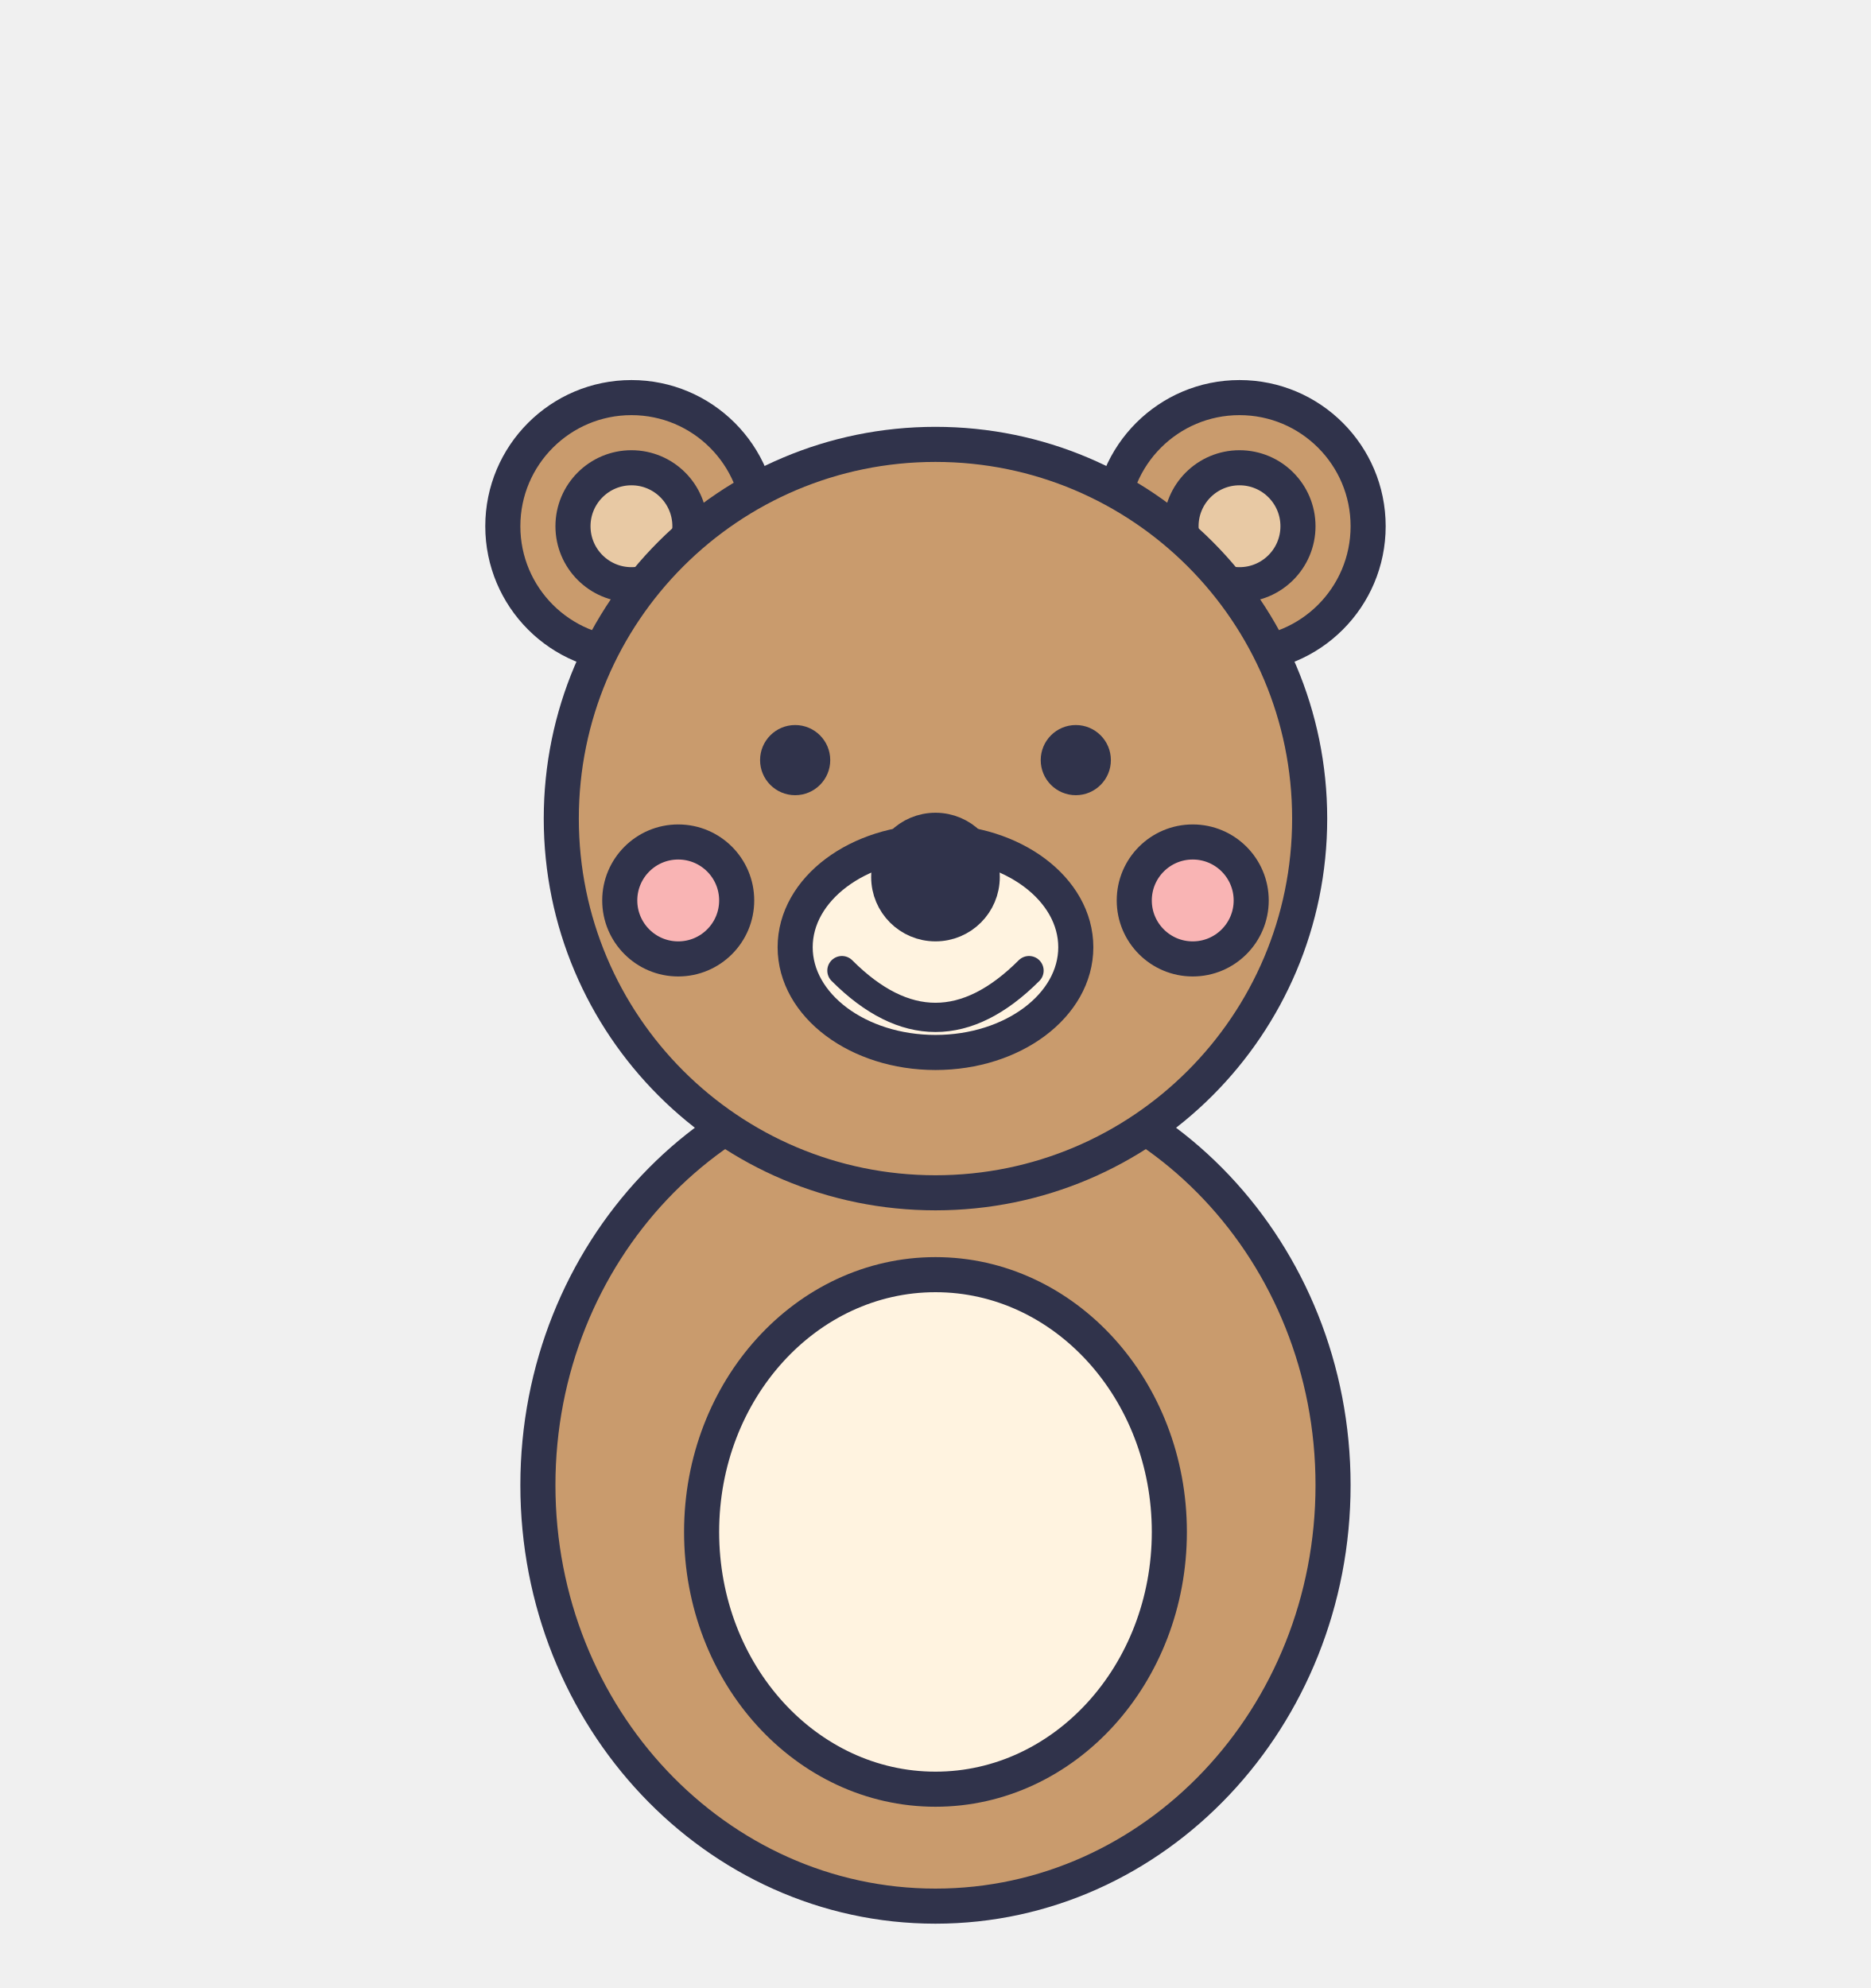
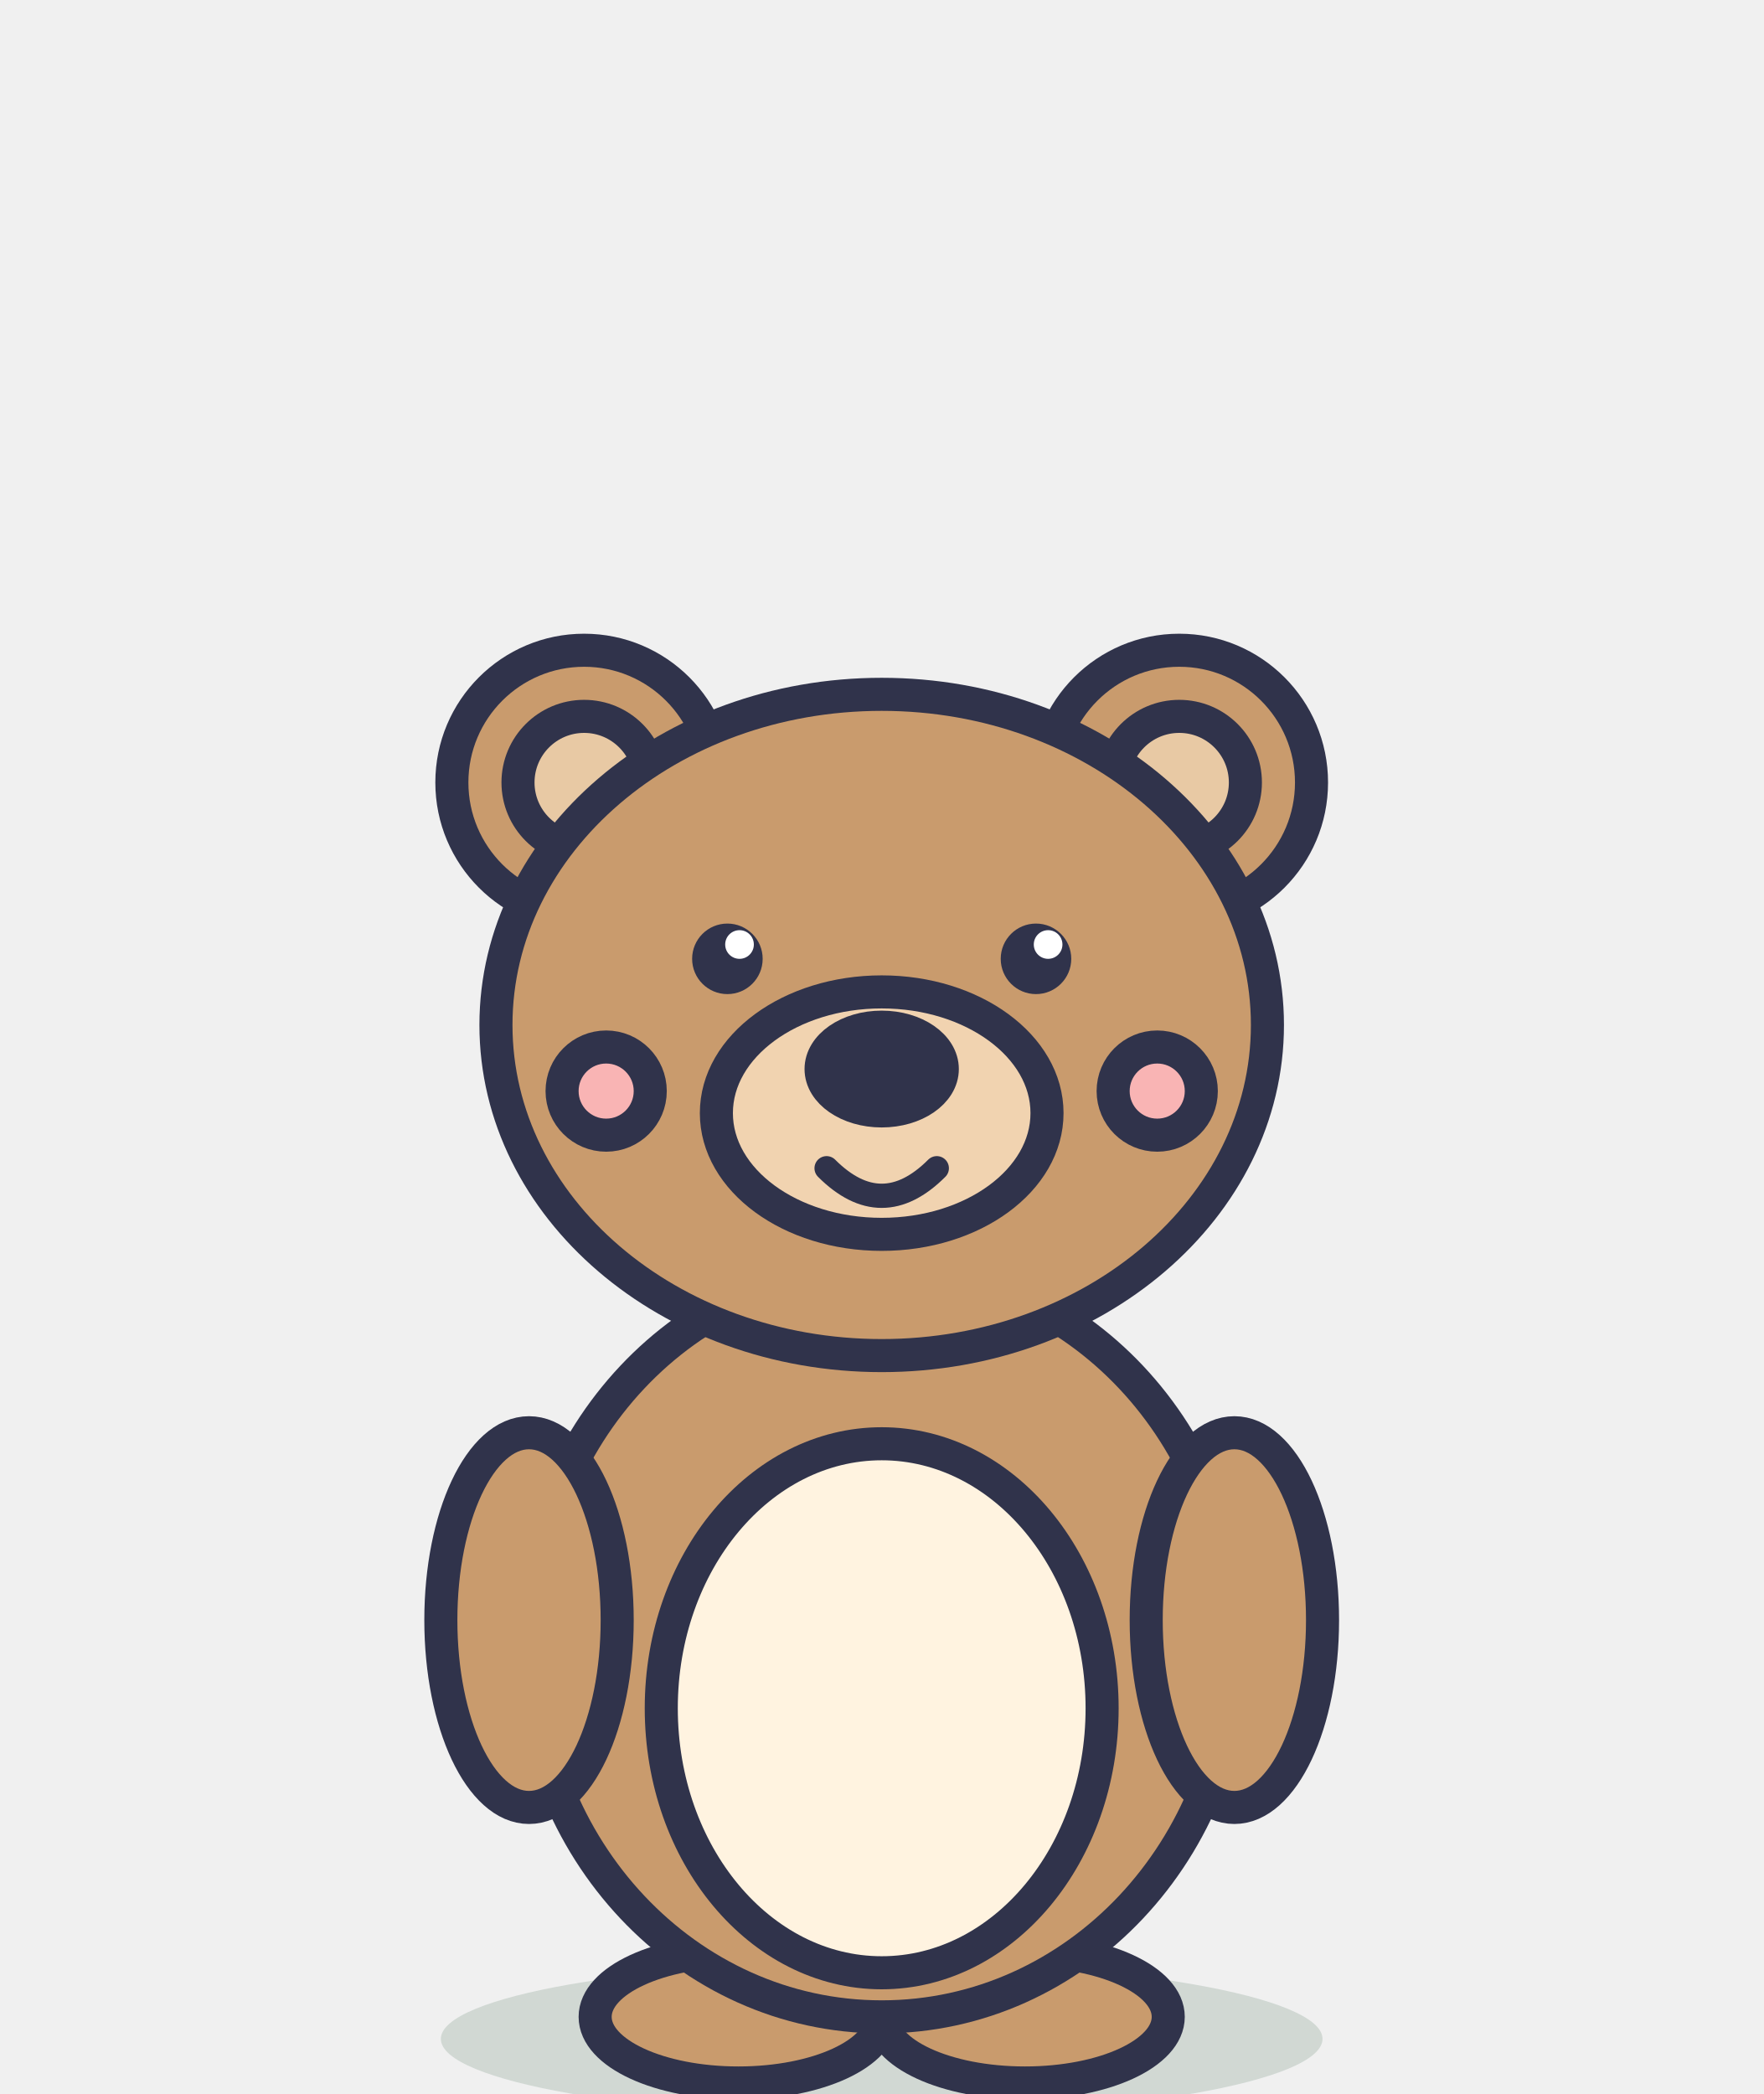
- <svg xmlns="http://www.w3.org/2000/svg" viewBox="0 0 160 170">
-   <g transform="translate(80 165) scale(1)">
-     <ellipse cx="-26" cy="-120" rx="11" ry="11" fill="#c99b6d" stroke="#30334b" stroke-width="3" stroke-linejoin="round" stroke-linecap="round" />
-     <ellipse cx="26" cy="-120" rx="11" ry="11" fill="#c99b6d" stroke="#30334b" stroke-width="3" stroke-linejoin="round" stroke-linecap="round" />
-     <ellipse cx="-26" cy="-120" rx="5" ry="5" fill="#e8c9a4" stroke="#30334b" stroke-width="3" stroke-linejoin="round" stroke-linecap="round" />
-     <ellipse cx="26" cy="-120" rx="5" ry="5" fill="#e8c9a4" stroke="#30334b" stroke-width="3" stroke-linejoin="round" stroke-linecap="round" />
-     <ellipse cx="0" cy="-38" rx="34" ry="36" fill="#c99b6d" stroke="#30334b" stroke-width="3" stroke-linejoin="round" stroke-linecap="round" />
-     <ellipse cx="0" cy="-34" rx="20" ry="22" fill="#fff3e0" stroke="#30334b" stroke-width="3" stroke-linejoin="round" stroke-linecap="round" />
-     <ellipse cx="0" cy="-95" rx="32" ry="32" fill="#c99b6d" stroke="#30334b" stroke-width="3" stroke-linejoin="round" stroke-linecap="round" />
-     <ellipse cx="0" cy="-84" rx="12" ry="9" fill="#fff3e0" stroke="#30334b" stroke-width="3" stroke-linejoin="round" stroke-linecap="round" />
-     <circle cx="-12" cy="-100" r="3" fill="#30334b" />
-     <circle cx="12" cy="-100" r="3" fill="#30334b" />
-     <ellipse cx="0" cy="-90" rx="4" ry="4" fill="#30334b" stroke="#30334b" stroke-width="3" stroke-linejoin="round" stroke-linecap="round" />
-     <path d="M-8,-82q8,8 16,0" fill="none" stroke="#30334b" stroke-width="2.5" stroke-linejoin="round" stroke-linecap="round" />
-     <ellipse cx="-22" cy="-88" rx="5" ry="5" fill="#f9b4b4" stroke="#30334b" stroke-width="3" stroke-linejoin="round" stroke-linecap="round" />
-     <ellipse cx="22" cy="-88" rx="5" ry="5" fill="#f9b4b4" stroke="#30334b" stroke-width="3" stroke-linejoin="round" stroke-linecap="round" />
-   </g>
+ <svg xmlns="http://www.w3.org/2000/svg" viewBox="-80 -185 160 190">
+   <ellipse cx="0" cy="0" rx="40" ry="7" fill="#2a5a3c" opacity=".16" />
+   <ellipse cx="-27" cy="-114" rx="12" ry="12" fill="#c99b6d" stroke="#30334b" stroke-width="3" stroke-linejoin="round" stroke-linecap="round" />
+   <ellipse cx="-27" cy="-114" rx="6" ry="6" fill="#e8c9a4" stroke="#30334b" stroke-width="3" stroke-linejoin="round" stroke-linecap="round" />
+   <ellipse cx="27" cy="-114" rx="12" ry="12" fill="#c99b6d" stroke="#30334b" stroke-width="3" stroke-linejoin="round" stroke-linecap="round" />
+   <ellipse cx="27" cy="-114" rx="6" ry="6" fill="#e8c9a4" stroke="#30334b" stroke-width="3" stroke-linejoin="round" stroke-linecap="round" />
+   <ellipse cx="-13" cy="-2" rx="13" ry="6" fill="#c99b6d" stroke="#30334b" stroke-width="3" stroke-linejoin="round" stroke-linecap="round" />
+   <ellipse cx="13" cy="-2" rx="13" ry="6" fill="#c99b6d" stroke="#30334b" stroke-width="3" stroke-linejoin="round" stroke-linecap="round" />
+   <ellipse cx="0" cy="-36" rx="32" ry="34" fill="#c99b6d" stroke="#30334b" stroke-width="3" stroke-linejoin="round" stroke-linecap="round" />
+   <ellipse cx="0" cy="-30" rx="20" ry="24" fill="#fff3e0" stroke="#30334b" stroke-width="3" stroke-linejoin="round" stroke-linecap="round" />
+   <ellipse cx="-32" cy="-38" rx="8" ry="17" fill="#c99b6d" stroke="#30334b" stroke-width="3" stroke-linejoin="round" stroke-linecap="round" />
+   <ellipse cx="32" cy="-38" rx="8" ry="17" fill="#c99b6d" stroke="#30334b" stroke-width="3" stroke-linejoin="round" stroke-linecap="round" />
+   <ellipse cx="0" cy="-92" rx="35" ry="30" fill="#c99b6d" stroke="#30334b" stroke-width="3" stroke-linejoin="round" stroke-linecap="round" />
+   <ellipse cx="0" cy="-84" rx="15" ry="11" fill="#f1d3b0" stroke="#30334b" stroke-width="3" stroke-linejoin="round" stroke-linecap="round" />
+   <ellipse cx="0" cy="-88" rx="5.5" ry="3.8" fill="#30334b" stroke="#30334b" stroke-width="3" stroke-linejoin="round" stroke-linecap="round" />
+   <path d="M-5,-79q5,5 10,0" fill="none" stroke="#30334b" stroke-width="2.2" stroke-linejoin="round" stroke-linecap="round" />
+   <circle cx="-14" cy="-98" r="3.2" fill="#30334b" />
+   <circle cx="-12.9" cy="-99.3" r="1.3" fill="#fff" />
+   <circle cx="14" cy="-98" r="3.2" fill="#30334b" />
+   <circle cx="15.1" cy="-99.3" r="1.3" fill="#fff" />
+   <ellipse cx="-25" cy="-86" rx="4" ry="4" fill="#f9b4b4" stroke="#30334b" stroke-width="3" stroke-linejoin="round" stroke-linecap="round" />
+   <ellipse cx="25" cy="-86" rx="4" ry="4" fill="#f9b4b4" stroke="#30334b" stroke-width="3" stroke-linejoin="round" stroke-linecap="round" />
</svg>
